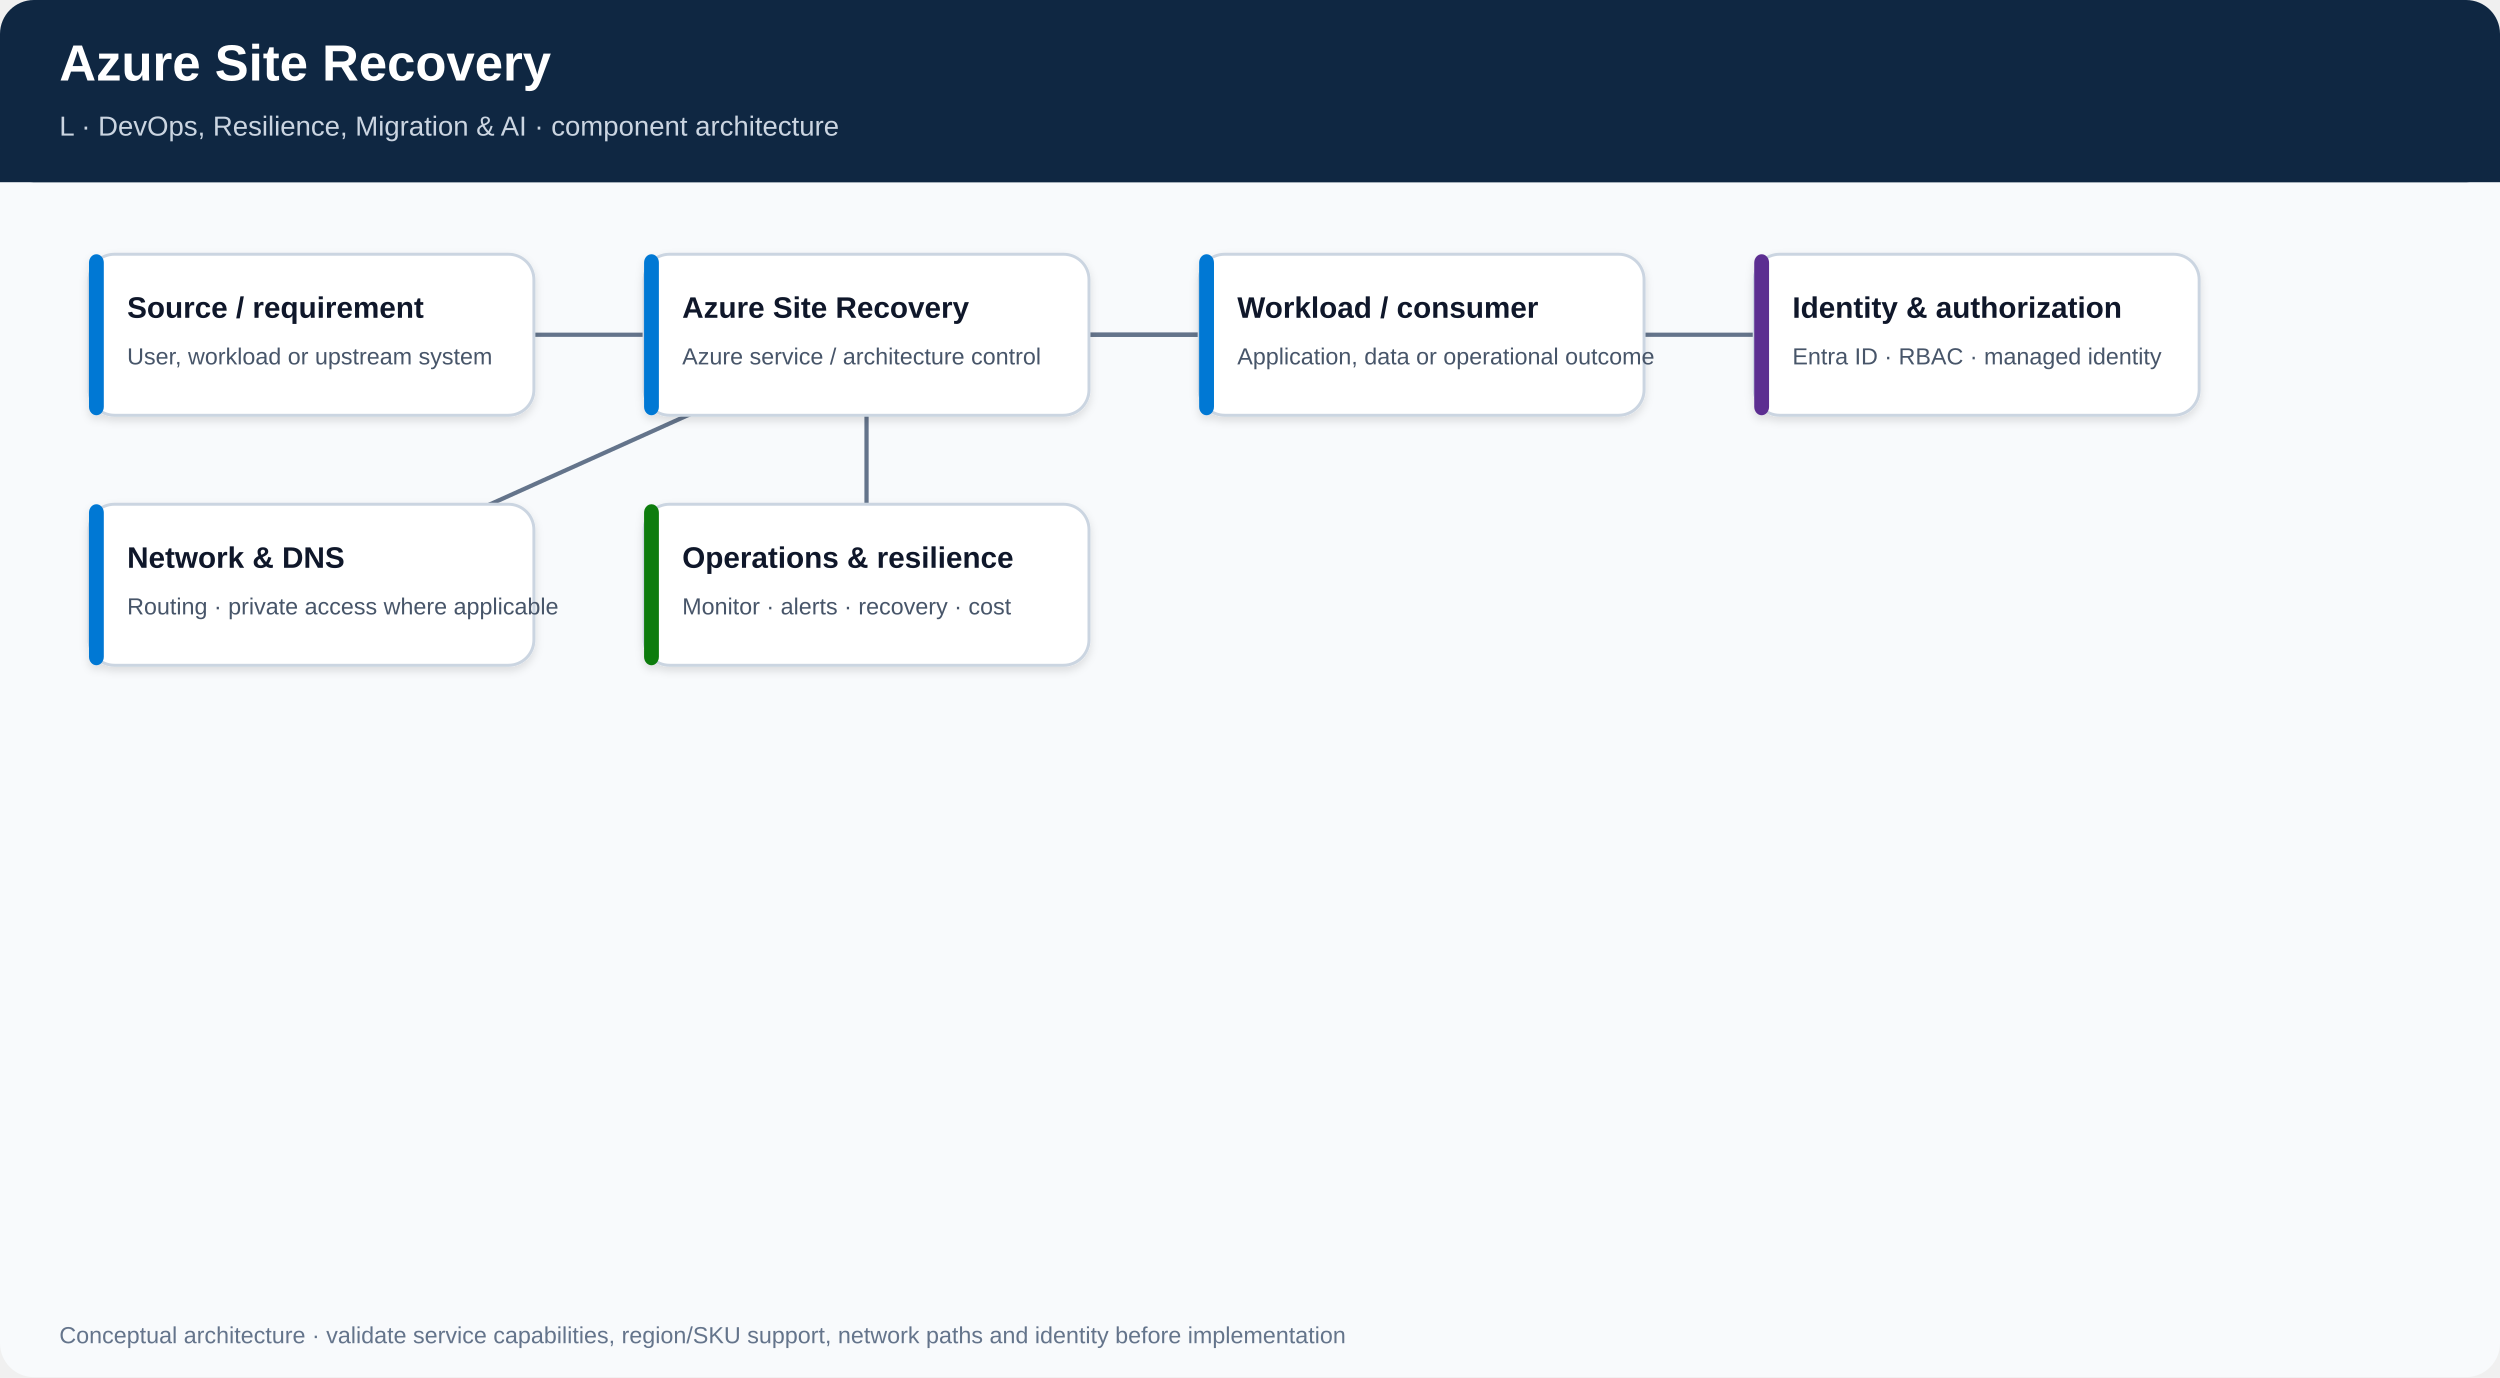
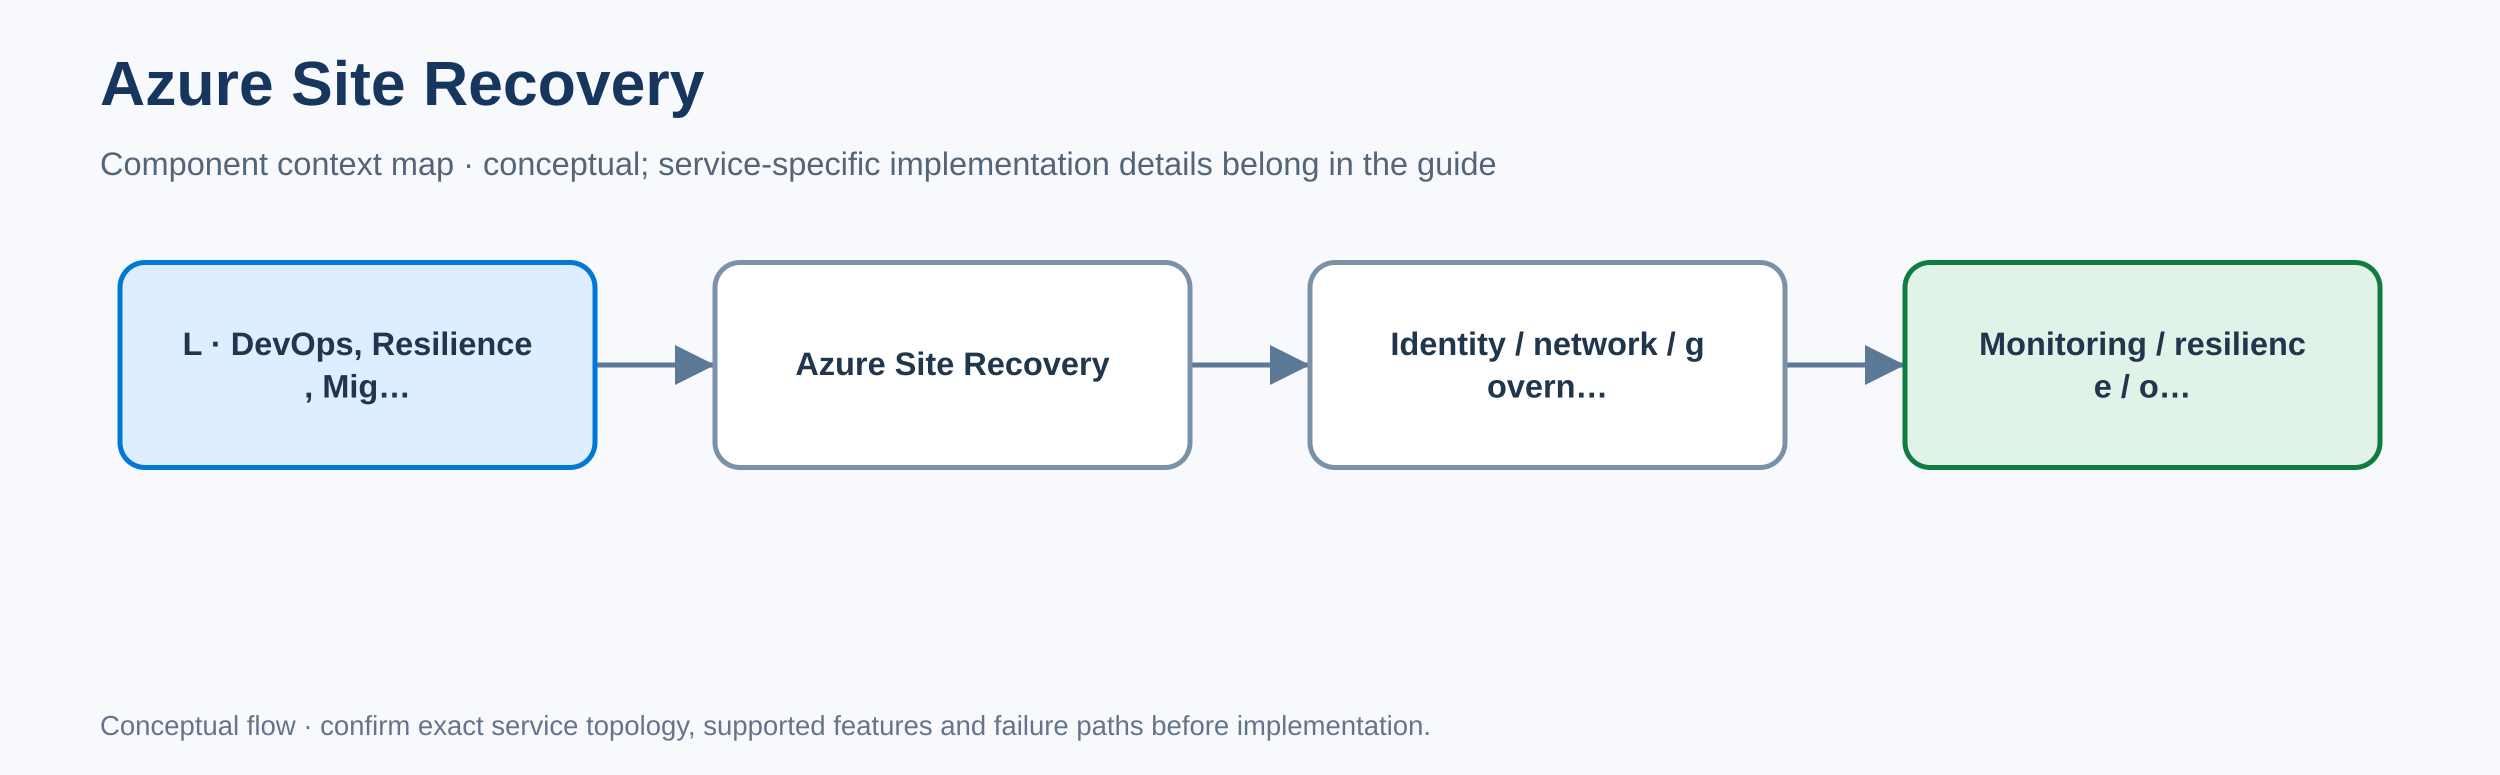
- <svg xmlns="http://www.w3.org/2000/svg" width="1180" height="650" viewBox="0 0 1180 650">
+ <svg xmlns="http://www.w3.org/2000/svg" width="1000" height="310" viewBox="0 0 1000 310">
+   <rect width="100%" height="100%" fill="#f7f9fc" />
+   <text x="40" y="42" font-family="Segoe UI,Arial" font-size="25" font-weight="700" fill="#17365d">Azure Site Recovery</text>
+   <text x="40" y="70" font-family="Segoe UI,Arial" font-size="13" fill="#526579">Component context map · conceptual; service-specific implementation details belong in the guide</text>
+   <path d="M 238 146 L 286 146" fill="none" stroke="#5b7896" stroke-width="2" marker-end="url(#arrow)" />
+   <path d="M 476 146 L 524 146" fill="none" stroke="#5b7896" stroke-width="2" marker-end="url(#arrow)" />
+   <path d="M 714 146 L 762 146" fill="none" stroke="#5b7896" stroke-width="2" marker-end="url(#arrow)" />
  <defs>
    <marker id="arrow" markerWidth="10" markerHeight="8" refX="8" refY="4" orient="auto">
-       <path d="M0,0 L8,4 L0,8 Z" fill="#64748b" />
+       <path d="M0,0 L8,4 L0,8 z" fill="#5b7896" />
    </marker>
-     <filter id="shadow" x="-20%" y="-20%" width="140%" height="140%">
-       <feDropShadow dx="0" dy="2" stdDeviation="2" flood-opacity=".12" />
-     </filter>
  </defs>
-   <rect width="100%" height="100%" rx="16" fill="#f8fafc" />
-   <rect x="0" y="0" width="1180" height="86" rx="16" fill="#0f2742" />
-   <rect x="0" y="70" width="1180" height="16" fill="#0f2742" />
-   <text x="28" y="38" font-family="Segoe UI,Arial" font-size="24" font-weight="700" fill="#fff">Azure Site Recovery</text>
-   <text x="28" y="64" font-family="Segoe UI,Arial" font-size="13" fill="#cbd5e1">L · DevOps, Resilience, Migration &amp; AI · component architecture</text>
-   <path d="M 147 158 L 409 158" fill="none" stroke="#64748b" stroke-width="2" marker-end="url(#arrow)" />
-   <path d="M 409 158 L 671 158" fill="none" stroke="#64748b" stroke-width="2" marker-end="url(#arrow)" />
-   <path d="M 933 158 L 409 158" fill="none" stroke="#64748b" stroke-width="2" marker-end="url(#arrow)" />
-   <path d="M 147 276 L 409 158" fill="none" stroke="#64748b" stroke-width="2" marker-end="url(#arrow)" />
-   <path d="M 409 276 L 409 158" fill="none" stroke="#64748b" stroke-width="2" marker-end="url(#arrow)" />
-   <g filter="url(#shadow)">
-     <rect x="42" y="120" width="210" height="76" rx="12" fill="#fff" stroke="#cbd5e1" stroke-width="1.4" />
-     <rect x="42" y="120" width="7" height="76" rx="4" fill="#0078D4" />
-   </g>
-   <text x="60" y="150" font-family="Segoe UI,Arial" font-size="14" font-weight="700" fill="#0f172a">Source / requirement</text>
-   <text x="60" y="172" font-family="Segoe UI,Arial" font-size="11" fill="#475569">User, workload or upstream system</text>
-   <g filter="url(#shadow)">
-     <rect x="304" y="120" width="210" height="76" rx="12" fill="#fff" stroke="#cbd5e1" stroke-width="1.4" />
-     <rect x="304" y="120" width="7" height="76" rx="4" fill="#0078D4" />
-   </g>
-   <text x="322" y="150" font-family="Segoe UI,Arial" font-size="14" font-weight="700" fill="#0f172a">Azure Site Recovery</text>
-   <text x="322" y="172" font-family="Segoe UI,Arial" font-size="11" fill="#475569">Azure service / architecture control</text>
-   <g filter="url(#shadow)">
-     <rect x="566" y="120" width="210" height="76" rx="12" fill="#fff" stroke="#cbd5e1" stroke-width="1.4" />
-     <rect x="566" y="120" width="7" height="76" rx="4" fill="#0078D4" />
-   </g>
-   <text x="584" y="150" font-family="Segoe UI,Arial" font-size="14" font-weight="700" fill="#0f172a">Workload / consumer</text>
-   <text x="584" y="172" font-family="Segoe UI,Arial" font-size="11" fill="#475569">Application, data or operational outcome</text>
-   <g filter="url(#shadow)">
-     <rect x="828" y="120" width="210" height="76" rx="12" fill="#fff" stroke="#cbd5e1" stroke-width="1.4" />
-     <rect x="828" y="120" width="7" height="76" rx="4" fill="#5C2D91" />
-   </g>
-   <text x="846" y="150" font-family="Segoe UI,Arial" font-size="14" font-weight="700" fill="#0f172a">Identity &amp; authorization</text>
-   <text x="846" y="172" font-family="Segoe UI,Arial" font-size="11" fill="#475569">Entra ID · RBAC · managed identity</text>
-   <g filter="url(#shadow)">
-     <rect x="42" y="238" width="210" height="76" rx="12" fill="#fff" stroke="#cbd5e1" stroke-width="1.4" />
-     <rect x="42" y="238" width="7" height="76" rx="4" fill="#0078D4" />
-   </g>
-   <text x="60" y="268" font-family="Segoe UI,Arial" font-size="14" font-weight="700" fill="#0f172a">Network &amp; DNS</text>
-   <text x="60" y="290" font-family="Segoe UI,Arial" font-size="11" fill="#475569">Routing · private access where applicable</text>
-   <g filter="url(#shadow)">
-     <rect x="304" y="238" width="210" height="76" rx="12" fill="#fff" stroke="#cbd5e1" stroke-width="1.4" />
-     <rect x="304" y="238" width="7" height="76" rx="4" fill="#107C10" />
-   </g>
-   <text x="322" y="268" font-family="Segoe UI,Arial" font-size="14" font-weight="700" fill="#0f172a">Operations &amp; resilience</text>
-   <text x="322" y="290" font-family="Segoe UI,Arial" font-size="11" fill="#475569">Monitor · alerts · recovery · cost</text>
-   <text x="28" y="634" font-family="Segoe UI,Arial" font-size="11" fill="#64748b">Conceptual architecture · validate service capabilities, region/SKU support, network paths and identity before implementation</text>
+   <rect x="48" y="105" width="190" height="82" rx="10" fill="#dceeff" stroke="#0078d4" stroke-width="2" />
+   <text x="143" y="142" text-anchor="middle" font-family="Segoe UI,Arial" font-size="13" font-weight="600" fill="#20364d">L · DevOps, Resilience</text>
+   <text x="143" y="159" text-anchor="middle" font-family="Segoe UI,Arial" font-size="13" font-weight="600" fill="#20364d">, Mig…</text>
+   <rect x="286" y="105" width="190" height="82" rx="10" fill="#ffffff" stroke="#7b91a8" stroke-width="2" />
+   <text x="381" y="150" text-anchor="middle" font-family="Segoe UI,Arial" font-size="13" font-weight="600" fill="#20364d">Azure Site Recovery</text>
+   <rect x="524" y="105" width="190" height="82" rx="10" fill="#ffffff" stroke="#7b91a8" stroke-width="2" />
+   <text x="619" y="142" text-anchor="middle" font-family="Segoe UI,Arial" font-size="13" font-weight="600" fill="#20364d">Identity / network / g</text>
+   <text x="619" y="159" text-anchor="middle" font-family="Segoe UI,Arial" font-size="13" font-weight="600" fill="#20364d">overn…</text>
+   <rect x="762" y="105" width="190" height="82" rx="10" fill="#e1f3e8" stroke="#107c41" stroke-width="2" />
+   <text x="857" y="142" text-anchor="middle" font-family="Segoe UI,Arial" font-size="13" font-weight="600" fill="#20364d">Monitoring / resilienc</text>
+   <text x="857" y="159" text-anchor="middle" font-family="Segoe UI,Arial" font-size="13" font-weight="600" fill="#20364d">e / o…</text>
+   <text x="40" y="294" font-family="Segoe UI,Arial" font-size="11" fill="#64748b">Conceptual flow · confirm exact service topology, supported features and failure paths before implementation.</text>
</svg>
